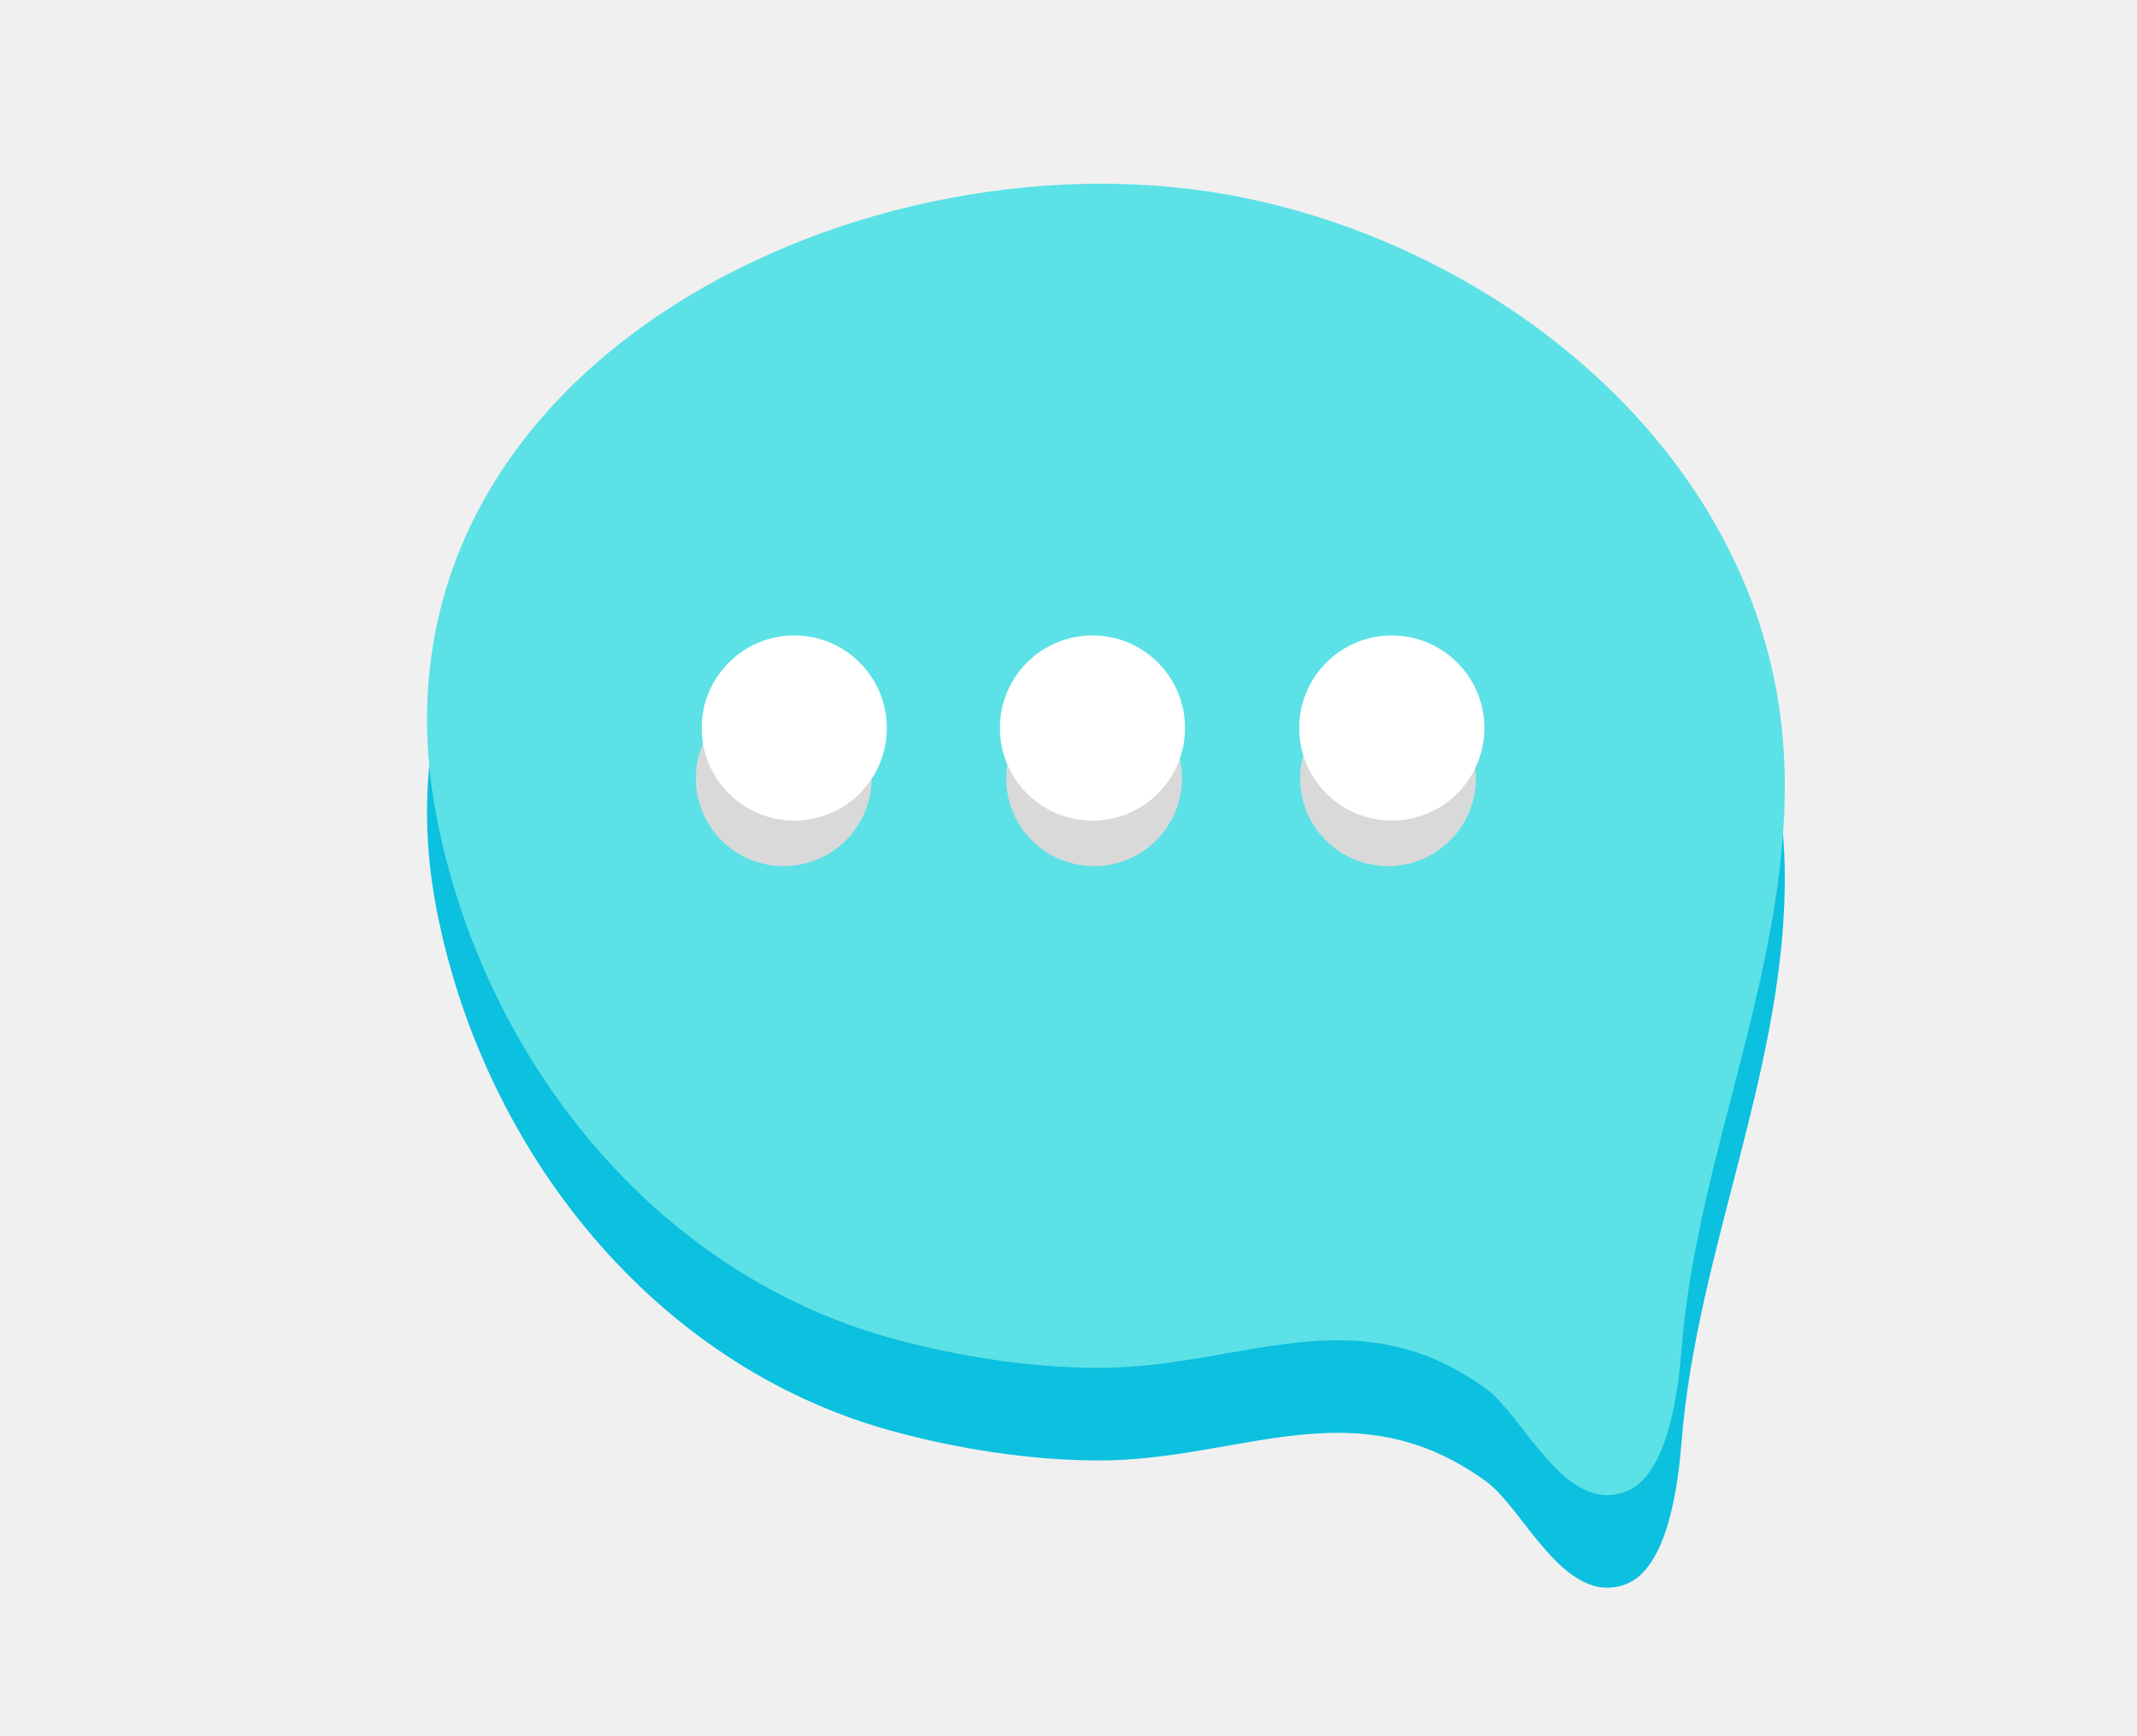
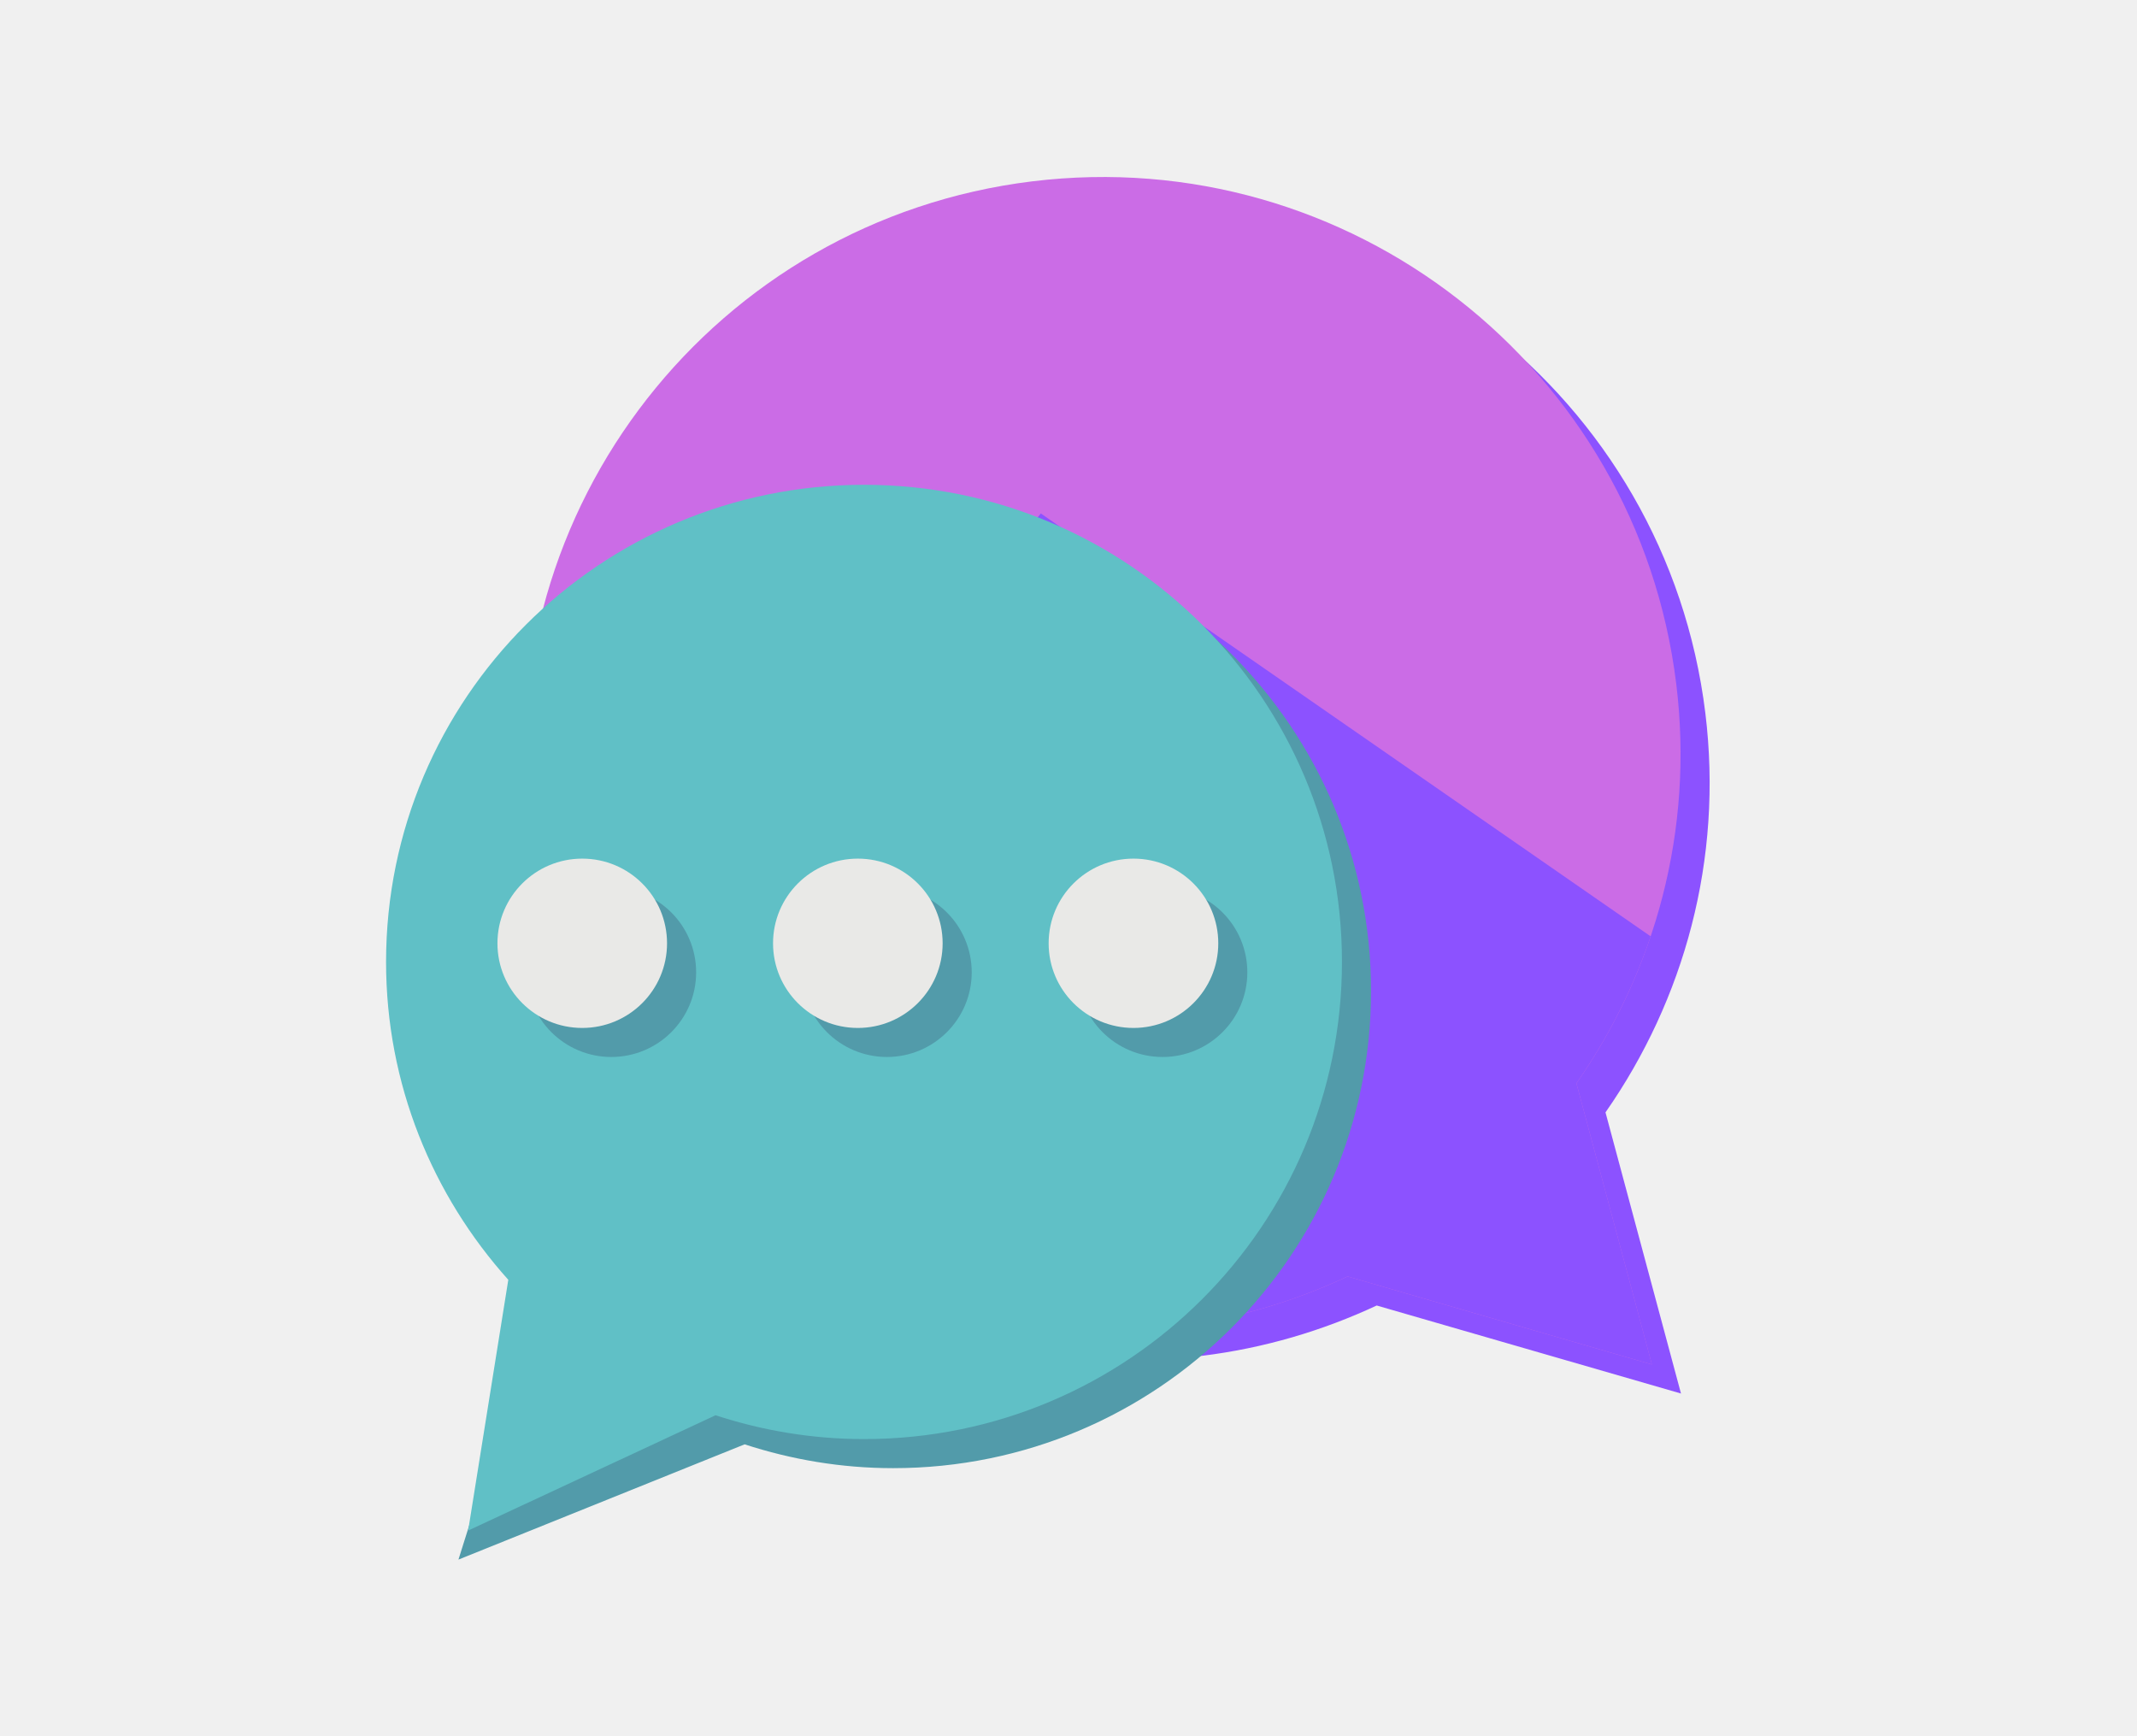
<svg xmlns="http://www.w3.org/2000/svg" width="506" zoomAndPan="magnify" viewBox="0 0 379.5 308.25" height="411" preserveAspectRatio="xMidYMid meet" version="1.0">
  <defs>
-     <clipPath id="376c720369">
-       <path d="M 124.609 112.855 L 157.488 112.855 L 157.488 145.734 L 124.609 145.734 Z M 124.609 112.855 " clip-rule="nonzero" />
+     <clipPath id="42ed86c763">
+       <path d="M 99.613 91.098 L 298.473 91.098 L 298.473 254.656 L 99.613 254.656 Z M 99.613 91.098 " clip-rule="nonzero" />
    </clipPath>
-     <clipPath id="f85ad472bc">
-       <path d="M 141.051 112.855 C 131.969 112.855 124.609 120.215 124.609 129.293 C 124.609 138.375 131.969 145.734 141.051 145.734 C 150.129 145.734 157.488 138.375 157.488 129.293 C 157.488 120.215 150.129 112.855 141.051 112.855 " clip-rule="nonzero" />
+     <clipPath id="38c805145c">
+       <path d="M 297.676 121.449 C 290.773 65.266 239.566 25.32 183.297 32.207 C 149.965 36.293 122.344 55.887 106.797 82.863 C 83.77 98.027 68.562 124.055 68.562 153.648 C 68.562 175.359 76.812 195.102 90.266 210.098 L 83.137 254.633 L 127.07 234.156 C 135.379 236.875 144.227 238.387 153.441 238.387 C 161.906 238.387 170.078 237.137 177.793 234.832 C 187.613 236.566 197.863 236.91 208.285 235.641 C 219.344 234.281 229.75 231.164 239.316 226.695 L 293.355 242.328 L 279.949 192.395 C 293.887 172.422 300.879 147.512 297.676 121.449 Z M 297.676 121.449 " clip-rule="nonzero" />
    </clipPath>
-     <clipPath id="6eb3dcc52d">
-       <path d="M 230.723 112.855 L 263.602 112.855 L 263.602 145.734 L 230.723 145.734 Z M 230.723 112.855 " clip-rule="nonzero" />
-     </clipPath>
-     <clipPath id="f5b25c0bc9">
-       <path d="M 247.164 112.855 C 238.082 112.855 230.723 120.215 230.723 129.293 C 230.723 138.375 238.082 145.734 247.164 145.734 C 256.242 145.734 263.602 138.375 263.602 129.293 C 263.602 120.215 256.242 112.855 247.164 112.855 " clip-rule="nonzero" />
-     </clipPath>
-     <clipPath id="6d8d201c7b">
-       <path d="M 177.562 112.855 L 210.445 112.855 L 210.445 145.734 L 177.562 145.734 Z M 177.562 112.855 " clip-rule="nonzero" />
-     </clipPath>
-     <clipPath id="9fe082b333">
-       <path d="M 194.004 112.855 C 184.926 112.855 177.562 120.215 177.562 129.293 C 177.562 138.375 184.926 145.734 194.004 145.734 C 203.082 145.734 210.445 138.375 210.445 129.293 C 210.445 120.215 203.082 112.855 194.004 112.855 " clip-rule="nonzero" />
+     <clipPath id="9ffbd2a3cb">
+       <path d="M 68.555 86 L 239 86 L 239 272 L 68.555 272 Z M 68.555 86 " clip-rule="nonzero" />
    </clipPath>
  </defs>
-   <path fill="#0cc0df" d="M 316.938 154.148 C 316.922 153.359 316.898 152.57 316.867 151.781 C 314.711 98.152 266.434 59.559 217.715 50.957 C 150.863 39.16 62.082 83.312 77.629 162.02 C 85.957 204.16 115.84 242.363 158.156 254.062 C 169.824 257.289 183.004 259.371 195.129 259.371 C 220.492 259.371 240.504 246.191 263.828 263.027 C 270.648 267.949 277.707 285.23 288.527 281.426 C 296.438 278.641 298.094 262.621 298.629 255.941 C 301.383 221.648 317.547 188.672 316.938 154.148 Z M 316.938 154.148 " fill-opacity="1" fill-rule="nonzero" />
-   <path fill="#ede9e9" d="M 154.777 154.668 C 154.777 155.695 154.676 156.707 154.477 157.711 C 154.277 158.715 153.98 159.691 153.59 160.637 C 153.195 161.582 152.715 162.48 152.145 163.332 C 151.578 164.184 150.93 164.973 150.207 165.695 C 149.48 166.422 148.691 167.066 147.84 167.637 C 146.988 168.203 146.09 168.684 145.145 169.078 C 144.195 169.469 143.219 169.766 142.215 169.965 C 141.211 170.164 140.195 170.266 139.172 170.266 C 138.148 170.266 137.133 170.164 136.125 169.965 C 135.121 169.766 134.145 169.469 133.199 169.078 C 132.254 168.684 131.355 168.203 130.5 167.637 C 129.648 167.066 128.863 166.422 128.137 165.695 C 127.414 164.973 126.766 164.184 126.195 163.332 C 125.629 162.48 125.145 161.582 124.754 160.637 C 124.363 159.691 124.066 158.715 123.867 157.711 C 123.668 156.707 123.566 155.695 123.566 154.668 C 123.566 153.645 123.668 152.633 123.867 151.629 C 124.066 150.621 124.363 149.648 124.754 148.703 C 125.145 147.754 125.629 146.855 126.195 146.004 C 126.766 145.152 127.414 144.367 128.137 143.641 C 128.863 142.918 129.648 142.273 130.5 141.703 C 131.355 141.133 132.254 140.652 133.199 140.262 C 134.145 139.871 135.121 139.574 136.125 139.375 C 137.133 139.176 138.148 139.074 139.172 139.074 C 140.195 139.074 141.211 139.176 142.215 139.375 C 143.219 139.574 144.195 139.871 145.145 140.262 C 146.09 140.652 146.988 141.133 147.84 141.703 C 148.691 142.273 149.48 142.918 150.207 143.641 C 150.93 144.367 151.578 145.152 152.145 146.004 C 152.715 146.855 153.195 147.754 153.59 148.703 C 153.98 149.648 154.277 150.621 154.477 151.629 C 154.676 152.633 154.777 153.645 154.777 154.668 Z M 154.777 154.668 " fill-opacity="1" fill-rule="nonzero" />
-   <path fill="#ede9e9" d="M 209.895 154.668 C 209.895 155.695 209.797 156.707 209.598 157.711 C 209.398 158.715 209.102 159.691 208.707 160.637 C 208.316 161.582 207.836 162.48 207.266 163.332 C 206.695 164.184 206.051 164.973 205.324 165.695 C 204.602 166.422 203.812 167.066 202.961 167.637 C 202.109 168.203 201.211 168.684 200.262 169.078 C 199.316 169.469 198.34 169.766 197.336 169.965 C 196.332 170.164 195.316 170.266 194.293 170.266 C 193.266 170.266 192.254 170.164 191.246 169.965 C 190.242 169.766 189.266 169.469 188.32 169.078 C 187.371 168.684 186.473 168.203 185.621 167.637 C 184.77 167.066 183.98 166.422 183.258 165.695 C 182.531 164.973 181.887 164.184 181.316 163.332 C 180.746 162.48 180.266 161.582 179.875 160.637 C 179.48 159.691 179.188 158.715 178.988 157.711 C 178.785 156.707 178.688 155.695 178.688 154.668 C 178.688 153.645 178.785 152.633 178.988 151.629 C 179.188 150.621 179.48 149.648 179.875 148.703 C 180.266 147.754 180.746 146.855 181.316 146.004 C 181.887 145.152 182.531 144.367 183.258 143.641 C 183.98 142.918 184.77 142.273 185.621 141.703 C 186.473 141.133 187.371 140.652 188.32 140.262 C 189.266 139.871 190.242 139.574 191.246 139.375 C 192.254 139.176 193.266 139.074 194.293 139.074 C 195.316 139.074 196.332 139.176 197.336 139.375 C 198.34 139.574 199.316 139.871 200.262 140.262 C 201.211 140.652 202.109 141.133 202.961 141.703 C 203.812 142.273 204.602 142.918 205.324 143.641 C 206.051 144.367 206.695 145.152 207.266 146.004 C 207.836 146.855 208.316 147.754 208.707 148.703 C 209.102 149.648 209.398 150.621 209.598 151.629 C 209.797 152.633 209.895 153.645 209.895 154.668 Z M 209.895 154.668 " fill-opacity="1" fill-rule="nonzero" />
-   <path fill="#ede9e9" d="M 262.094 154.668 C 262.094 155.695 261.996 156.707 261.793 157.711 C 261.594 158.715 261.297 159.691 260.906 160.637 C 260.516 161.582 260.035 162.48 259.465 163.332 C 258.895 164.184 258.25 164.973 257.523 165.695 C 256.801 166.422 256.012 167.066 255.16 167.637 C 254.309 168.203 253.406 168.684 252.461 169.078 C 251.516 169.469 250.539 169.766 249.535 169.965 C 248.527 170.164 247.516 170.266 246.488 170.266 C 245.465 170.266 244.449 170.164 243.445 169.965 C 242.441 169.766 241.465 169.469 240.52 169.078 C 239.57 168.684 238.672 168.203 237.82 167.637 C 236.969 167.066 236.18 166.422 235.453 165.695 C 234.73 164.973 234.082 164.184 233.516 163.332 C 232.945 162.48 232.465 161.582 232.074 160.637 C 231.68 159.691 231.383 158.715 231.184 157.711 C 230.984 156.707 230.883 155.695 230.883 154.668 C 230.883 153.645 230.984 152.633 231.184 151.629 C 231.383 150.621 231.68 149.648 232.074 148.703 C 232.465 147.754 232.945 146.855 233.516 146.004 C 234.082 145.152 234.73 144.367 235.453 143.641 C 236.18 142.918 236.969 142.273 237.82 141.703 C 238.672 141.133 239.57 140.652 240.52 140.262 C 241.465 139.871 242.441 139.574 243.445 139.375 C 244.449 139.176 245.465 139.074 246.488 139.074 C 247.516 139.074 248.527 139.176 249.535 139.375 C 250.539 139.574 251.516 139.871 252.461 140.262 C 253.406 140.652 254.309 141.133 255.16 141.703 C 256.012 142.273 256.801 142.918 257.523 143.641 C 258.25 144.367 258.895 145.152 259.465 146.004 C 260.035 146.855 260.516 147.754 260.906 148.703 C 261.297 149.648 261.594 150.621 261.793 151.629 C 261.996 152.633 262.094 153.645 262.094 154.668 Z M 262.094 154.668 " fill-opacity="1" fill-rule="nonzero" />
-   <path fill="#5ce1e6" d="M 316.938 137.711 C 316.922 136.918 316.898 136.129 316.867 135.34 C 314.711 81.715 266.434 43.121 217.715 34.52 C 150.863 22.719 62.082 66.871 77.629 145.582 C 85.957 187.723 115.84 225.922 158.156 237.625 C 169.824 240.848 183.004 242.93 195.129 242.93 C 220.492 242.93 240.504 229.75 263.828 246.586 C 270.648 251.512 277.707 268.793 288.527 264.984 C 296.438 262.199 298.094 246.18 298.629 239.5 C 301.383 205.211 317.547 172.23 316.938 137.711 Z M 316.938 137.711 " fill-opacity="1" fill-rule="nonzero" />
-   <path fill="#d9d9d9" d="M 154.777 138.23 C 154.777 139.254 154.676 140.27 154.477 141.273 C 154.277 142.277 153.98 143.25 153.59 144.199 C 153.195 145.145 152.715 146.043 152.145 146.895 C 151.578 147.746 150.93 148.531 150.207 149.258 C 149.48 149.98 148.691 150.629 147.84 151.195 C 146.988 151.766 146.09 152.246 145.145 152.637 C 144.195 153.027 143.219 153.324 142.215 153.523 C 141.211 153.723 140.195 153.824 139.172 153.824 C 138.148 153.824 137.133 153.723 136.125 153.523 C 135.121 153.324 134.145 153.027 133.199 152.637 C 132.254 152.246 131.355 151.766 130.5 151.195 C 129.648 150.629 128.863 149.98 128.137 149.258 C 127.414 148.531 126.766 147.746 126.195 146.895 C 125.629 146.043 125.145 145.145 124.754 144.199 C 124.363 143.25 124.066 142.277 123.867 141.273 C 123.668 140.27 123.566 139.254 123.566 138.23 C 123.566 137.207 123.668 136.191 123.867 135.188 C 124.066 134.184 124.363 133.207 124.754 132.262 C 125.145 131.316 125.629 130.418 126.195 129.566 C 126.766 128.715 127.414 127.926 128.137 127.203 C 128.863 126.477 129.648 125.832 130.5 125.262 C 131.355 124.695 132.254 124.215 133.199 123.82 C 134.145 123.43 135.121 123.133 136.125 122.934 C 137.133 122.734 138.148 122.633 139.172 122.633 C 140.195 122.633 141.211 122.734 142.215 122.934 C 143.219 123.133 144.195 123.43 145.145 123.82 C 146.09 124.215 146.988 124.695 147.84 125.262 C 148.691 125.832 149.48 126.477 150.207 127.203 C 150.93 127.926 151.578 128.715 152.145 129.566 C 152.715 130.418 153.195 131.316 153.59 132.262 C 153.98 133.207 154.277 134.184 154.477 135.188 C 154.676 136.191 154.777 137.207 154.777 138.23 Z M 154.777 138.23 " fill-opacity="1" fill-rule="nonzero" />
-   <path fill="#d9d9d9" d="M 209.895 138.23 C 209.895 139.254 209.797 140.27 209.598 141.273 C 209.398 142.277 209.102 143.25 208.707 144.199 C 208.316 145.145 207.836 146.043 207.266 146.895 C 206.695 147.746 206.051 148.531 205.324 149.258 C 204.602 149.98 203.812 150.629 202.961 151.195 C 202.109 151.766 201.211 152.246 200.262 152.637 C 199.316 153.027 198.34 153.324 197.336 153.523 C 196.332 153.723 195.316 153.824 194.293 153.824 C 193.266 153.824 192.254 153.723 191.246 153.523 C 190.242 153.324 189.266 153.027 188.32 152.637 C 187.371 152.246 186.473 151.766 185.621 151.195 C 184.77 150.629 183.98 149.98 183.258 149.258 C 182.531 148.531 181.887 147.746 181.316 146.895 C 180.746 146.043 180.266 145.145 179.875 144.199 C 179.48 143.25 179.188 142.277 178.988 141.273 C 178.785 140.27 178.688 139.254 178.688 138.23 C 178.688 137.207 178.785 136.191 178.988 135.188 C 179.188 134.184 179.48 133.207 179.875 132.262 C 180.266 131.316 180.746 130.418 181.316 129.566 C 181.887 128.715 182.531 127.926 183.258 127.203 C 183.98 126.477 184.77 125.832 185.621 125.262 C 186.473 124.695 187.371 124.215 188.32 123.82 C 189.266 123.43 190.242 123.133 191.246 122.934 C 192.254 122.734 193.266 122.633 194.293 122.633 C 195.316 122.633 196.332 122.734 197.336 122.934 C 198.34 123.133 199.316 123.43 200.262 123.82 C 201.211 124.215 202.109 124.695 202.961 125.262 C 203.812 125.832 204.602 126.477 205.324 127.203 C 206.051 127.926 206.695 128.715 207.266 129.566 C 207.836 130.418 208.316 131.316 208.707 132.262 C 209.102 133.207 209.398 134.184 209.598 135.188 C 209.797 136.191 209.895 137.207 209.895 138.23 Z M 209.895 138.23 " fill-opacity="1" fill-rule="nonzero" />
-   <path fill="#d9d9d9" d="M 262.094 138.23 C 262.094 139.254 261.996 140.27 261.793 141.273 C 261.594 142.277 261.297 143.25 260.906 144.199 C 260.516 145.145 260.035 146.043 259.465 146.895 C 258.895 147.746 258.25 148.531 257.523 149.258 C 256.801 149.98 256.012 150.629 255.16 151.195 C 254.309 151.766 253.406 152.246 252.461 152.637 C 251.516 153.027 250.539 153.324 249.535 153.523 C 248.527 153.723 247.516 153.824 246.488 153.824 C 245.465 153.824 244.449 153.723 243.445 153.523 C 242.441 153.324 241.465 153.027 240.52 152.637 C 239.57 152.246 238.672 151.766 237.82 151.195 C 236.969 150.629 236.18 149.98 235.453 149.258 C 234.73 148.531 234.082 147.746 233.516 146.895 C 232.945 146.043 232.465 145.145 232.074 144.199 C 231.68 143.25 231.383 142.277 231.184 141.273 C 230.984 140.27 230.883 139.254 230.883 138.23 C 230.883 137.207 230.984 136.191 231.184 135.188 C 231.383 134.184 231.68 133.207 232.074 132.262 C 232.465 131.316 232.945 130.418 233.516 129.566 C 234.082 128.715 234.73 127.926 235.453 127.203 C 236.18 126.477 236.969 125.832 237.82 125.262 C 238.672 124.695 239.57 124.215 240.52 123.82 C 241.465 123.43 242.441 123.133 243.445 122.934 C 244.449 122.734 245.465 122.633 246.488 122.633 C 247.516 122.633 248.527 122.734 249.535 122.934 C 250.539 123.133 251.516 123.43 252.461 123.82 C 253.406 124.215 254.309 124.695 255.16 125.262 C 256.012 125.832 256.801 126.477 257.523 127.203 C 258.25 127.926 258.895 128.715 259.465 129.566 C 260.035 130.418 260.516 131.316 260.906 132.262 C 261.297 133.207 261.594 134.184 261.793 135.188 C 261.996 136.191 262.094 137.207 262.094 138.23 Z M 262.094 138.23 " fill-opacity="1" fill-rule="nonzero" />
-   <g clip-path="url(#376c720369)">
-     <g clip-path="url(#f85ad472bc)">
-       <path fill="#ffffff" d="M 124.609 112.855 L 157.488 112.855 L 157.488 145.734 L 124.609 145.734 Z M 124.609 112.855 " fill-opacity="1" fill-rule="nonzero" />
+   <path fill="#8c52ff" d="M 285.113 197.555 C 299.051 177.578 306.043 152.668 302.84 126.605 C 295.938 70.434 244.73 30.477 188.461 37.363 C 132.191 44.258 92.18 95.379 99.082 151.555 C 105.98 207.73 157.188 247.684 213.449 240.789 C 224.512 239.43 234.91 236.32 244.484 231.852 L 298.52 247.484 L 285.113 197.555 " fill-opacity="1" fill-rule="nonzero" />
+   <path fill="#cb6ce6" d="M 279.949 192.398 C 293.887 172.422 300.879 147.512 297.676 121.445 C 290.773 65.27 239.566 25.32 183.297 32.207 C 127.023 39.102 87.012 90.219 93.914 146.402 C 100.816 202.582 152.023 242.523 208.285 235.641 C 219.344 234.281 229.75 231.164 239.316 226.695 L 293.352 242.328 L 279.949 192.398 " fill-opacity="1" fill-rule="nonzero" />
+   <g clip-path="url(#42ed86c763)">
+     <g clip-path="url(#38c805145c)">
+       <path fill="#8c52ff" d="M 356.242 210.059 L 271.102 315.316 L 99.695 196.453 L 184.836 91.188 L 356.242 210.059 " fill-opacity="1" fill-rule="nonzero" />
    </g>
  </g>
-   <g clip-path="url(#6eb3dcc52d)">
-     <g clip-path="url(#f5b25c0bc9)">
-       <path fill="#ffffff" d="M 230.723 112.855 L 263.602 112.855 L 263.602 145.734 L 230.723 145.734 Z M 230.723 112.855 " fill-opacity="1" fill-rule="nonzero" />
-     </g>
+   <path fill="#529baa" d="M 158.605 91.258 C 111.734 91.258 73.727 129.199 73.727 175.992 C 73.727 197.707 81.977 217.445 95.426 232.441 L 81.414 276.977 L 132.234 256.508 C 140.547 259.219 149.395 260.738 158.605 260.738 C 205.48 260.738 243.477 222.789 243.477 175.992 C 243.477 129.199 205.48 91.258 158.605 91.258 " fill-opacity="1" fill-rule="nonzero" />
+   <g clip-path="url(#9ffbd2a3cb)">
+     <path fill="#60c0c6" d="M 153.441 86.098 C 106.566 86.098 68.559 124.043 68.559 170.836 C 68.559 192.547 76.812 212.297 90.266 227.285 L 83.137 271.82 L 127.07 251.344 C 135.379 254.062 144.227 255.574 153.441 255.574 C 200.32 255.574 238.312 217.637 238.312 170.836 C 238.312 124.043 200.32 86.098 153.441 86.098 " fill-opacity="1" fill-rule="nonzero" />
  </g>
-   <g clip-path="url(#6d8d201c7b)">
-     <g clip-path="url(#9fe082b333)">
-       <path fill="#ffffff" d="M 177.562 112.855 L 210.445 112.855 L 210.445 145.734 L 177.562 145.734 Z M 177.562 112.855 " fill-opacity="1" fill-rule="nonzero" />
-     </g>
-   </g>
+   <path fill="#529baa" d="M 123.625 172.684 C 123.625 180.977 116.883 187.715 108.562 187.715 C 100.246 187.715 93.504 180.977 93.504 172.684 C 93.504 164.375 100.246 157.641 108.562 157.641 C 116.883 157.641 123.625 164.375 123.625 172.684 " fill-opacity="1" fill-rule="nonzero" />
+   <path fill="#529baa" d="M 172.562 172.684 C 172.562 180.977 165.82 187.715 157.508 187.715 C 149.188 187.715 142.445 180.977 142.445 172.684 C 142.445 164.375 149.188 157.641 157.508 157.641 C 165.82 157.641 172.562 164.375 172.562 172.684 " fill-opacity="1" fill-rule="nonzero" />
+   <path fill="#529baa" d="M 221.508 172.684 C 221.508 180.977 214.766 187.715 206.457 187.715 C 198.137 187.715 191.391 180.977 191.391 172.684 C 191.391 164.375 198.137 157.641 206.457 157.641 C 214.766 157.641 221.508 164.375 221.508 172.684 " fill-opacity="1" fill-rule="nonzero" />
+   <path fill="#e9e9e7" d="M 118.457 167.527 C 118.457 175.828 111.719 182.559 103.395 182.559 C 95.086 182.559 88.34 175.828 88.34 167.527 C 88.34 159.219 95.086 152.488 103.395 152.488 C 111.719 152.488 118.457 159.219 118.457 167.527 " fill-opacity="1" fill-rule="nonzero" />
+   <path fill="#e9e9e7" d="M 167.398 167.527 C 167.398 175.828 160.656 182.559 152.34 182.559 C 144.023 182.559 137.281 175.828 137.281 167.527 C 137.281 159.219 144.023 152.488 152.34 152.488 C 160.656 152.488 167.398 159.219 167.398 167.527 " fill-opacity="1" fill-rule="nonzero" />
+   <path fill="#e9e9e7" d="M 216.348 167.527 C 216.348 175.828 209.598 182.559 201.289 182.559 C 192.973 182.559 186.223 175.828 186.223 167.527 C 186.223 159.219 192.973 152.488 201.289 152.488 C 209.598 152.488 216.348 159.219 216.348 167.527 " fill-opacity="1" fill-rule="nonzero" />
</svg>
